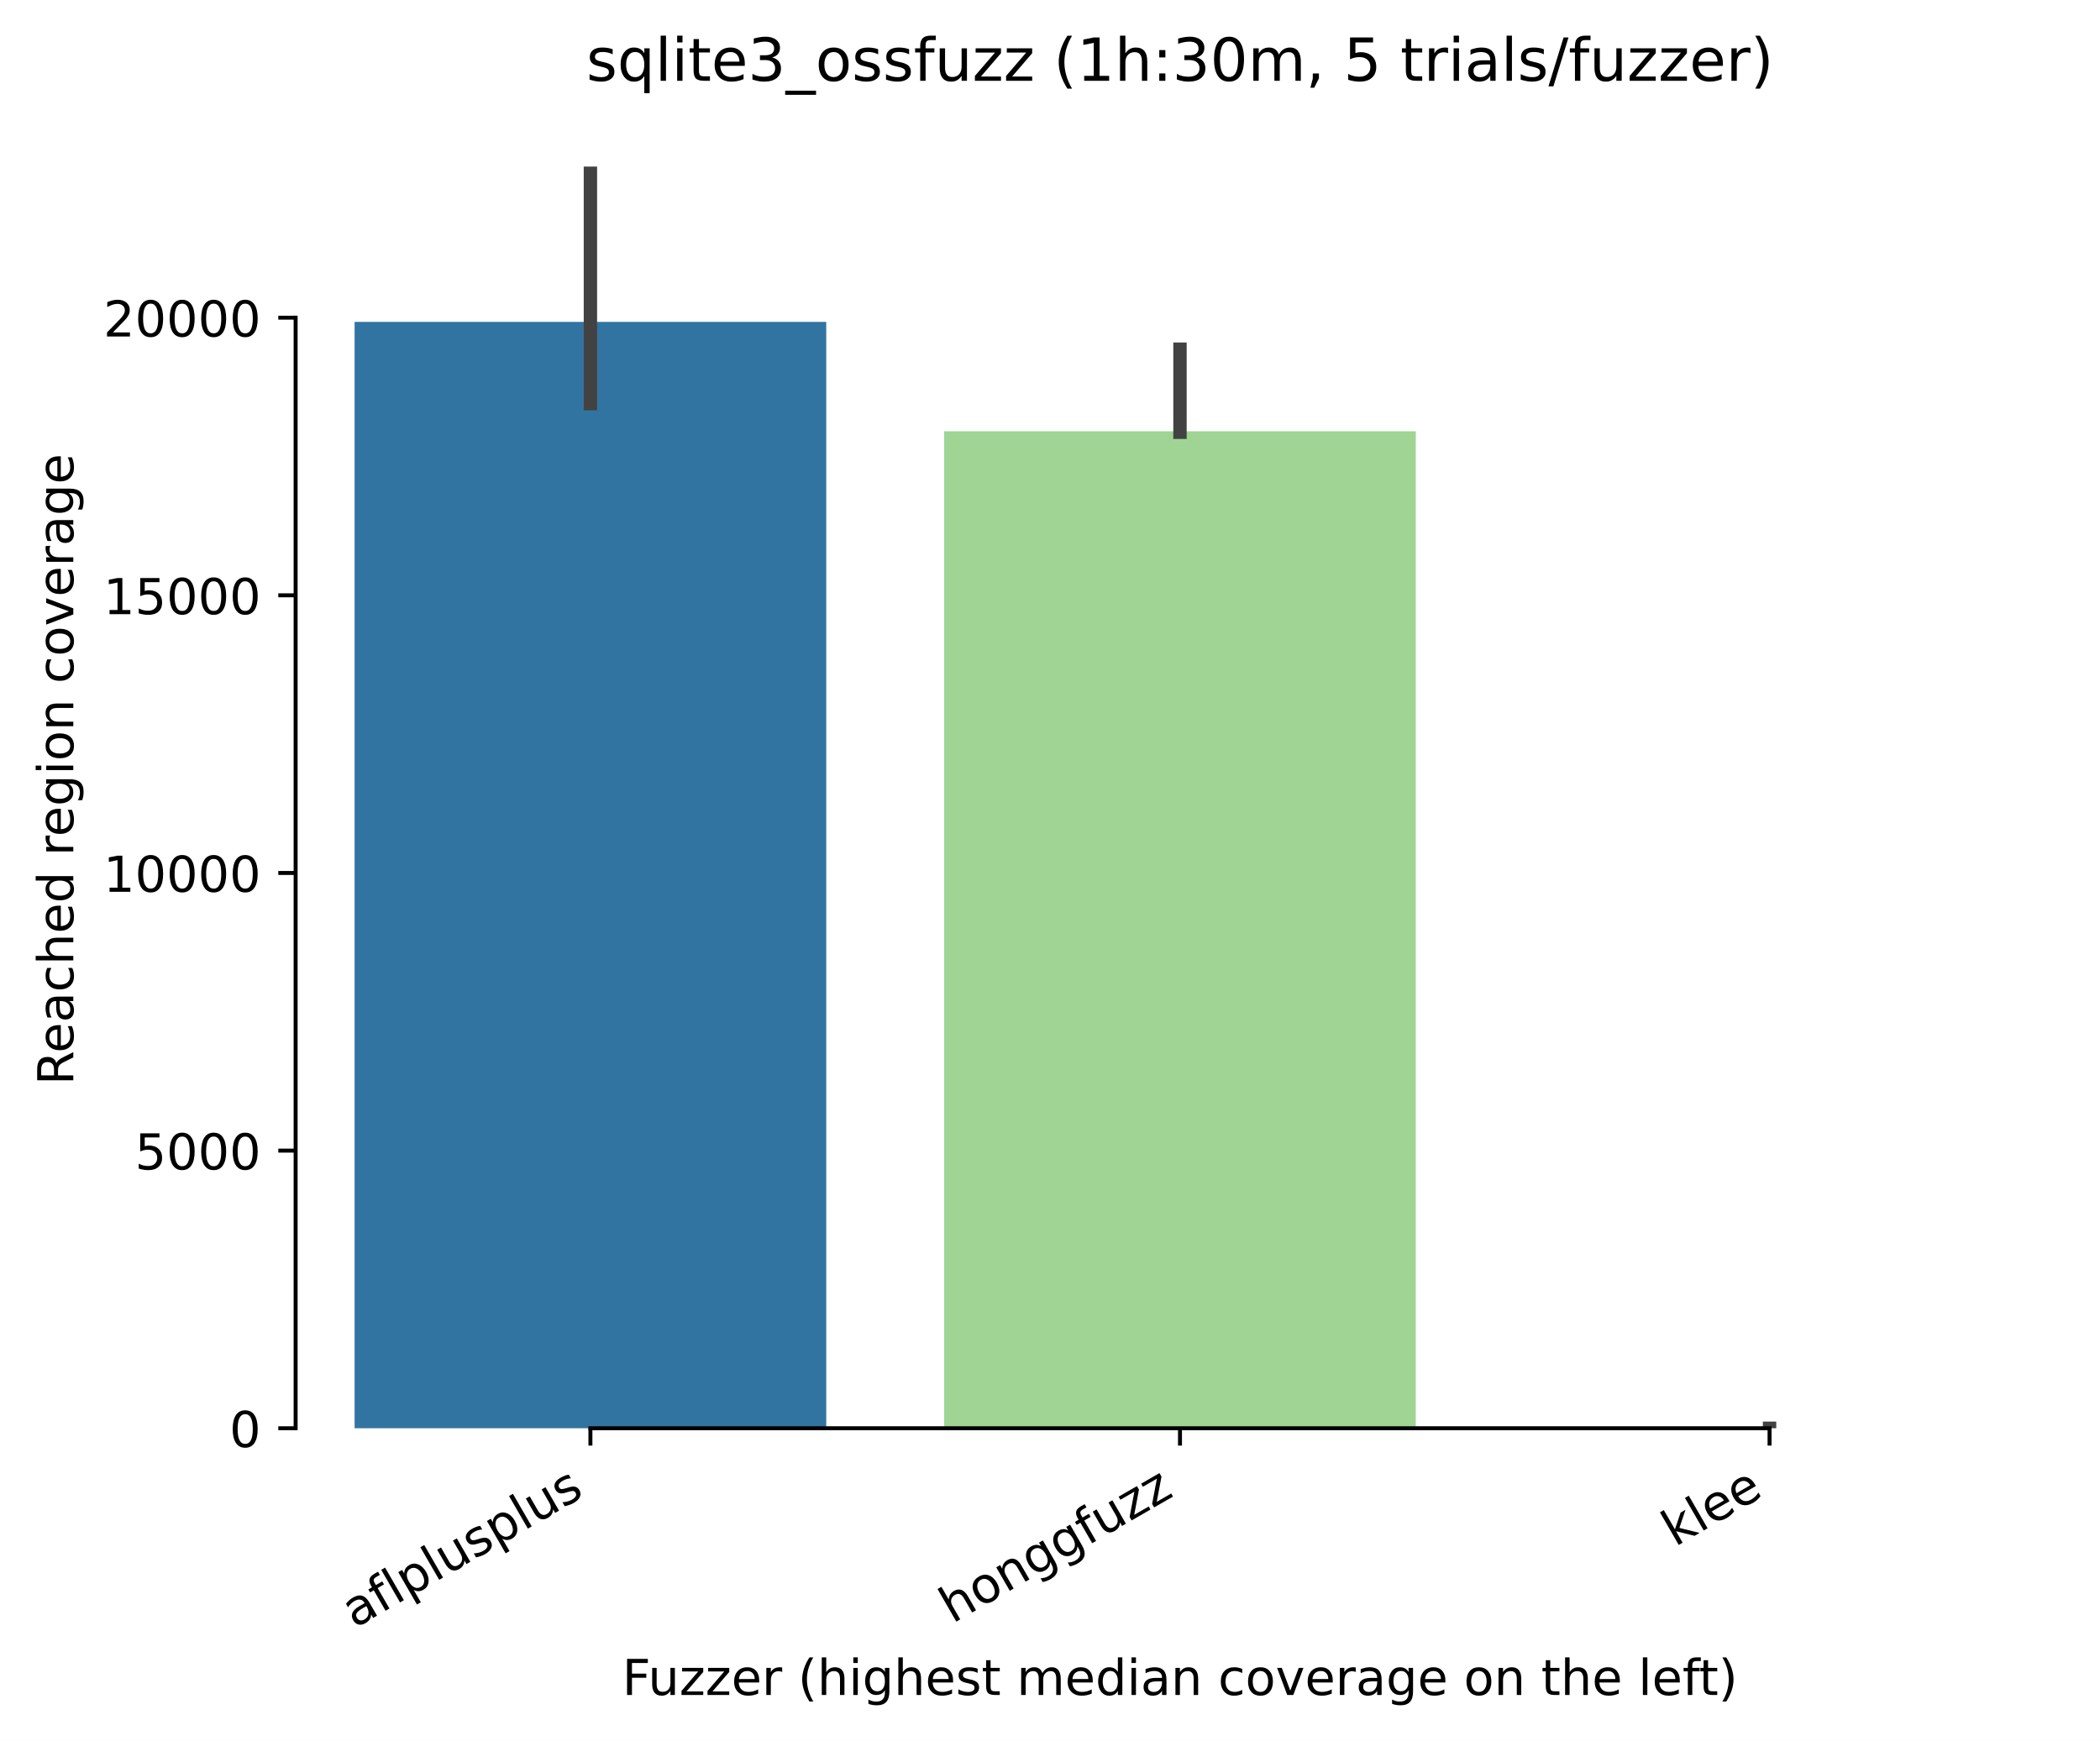
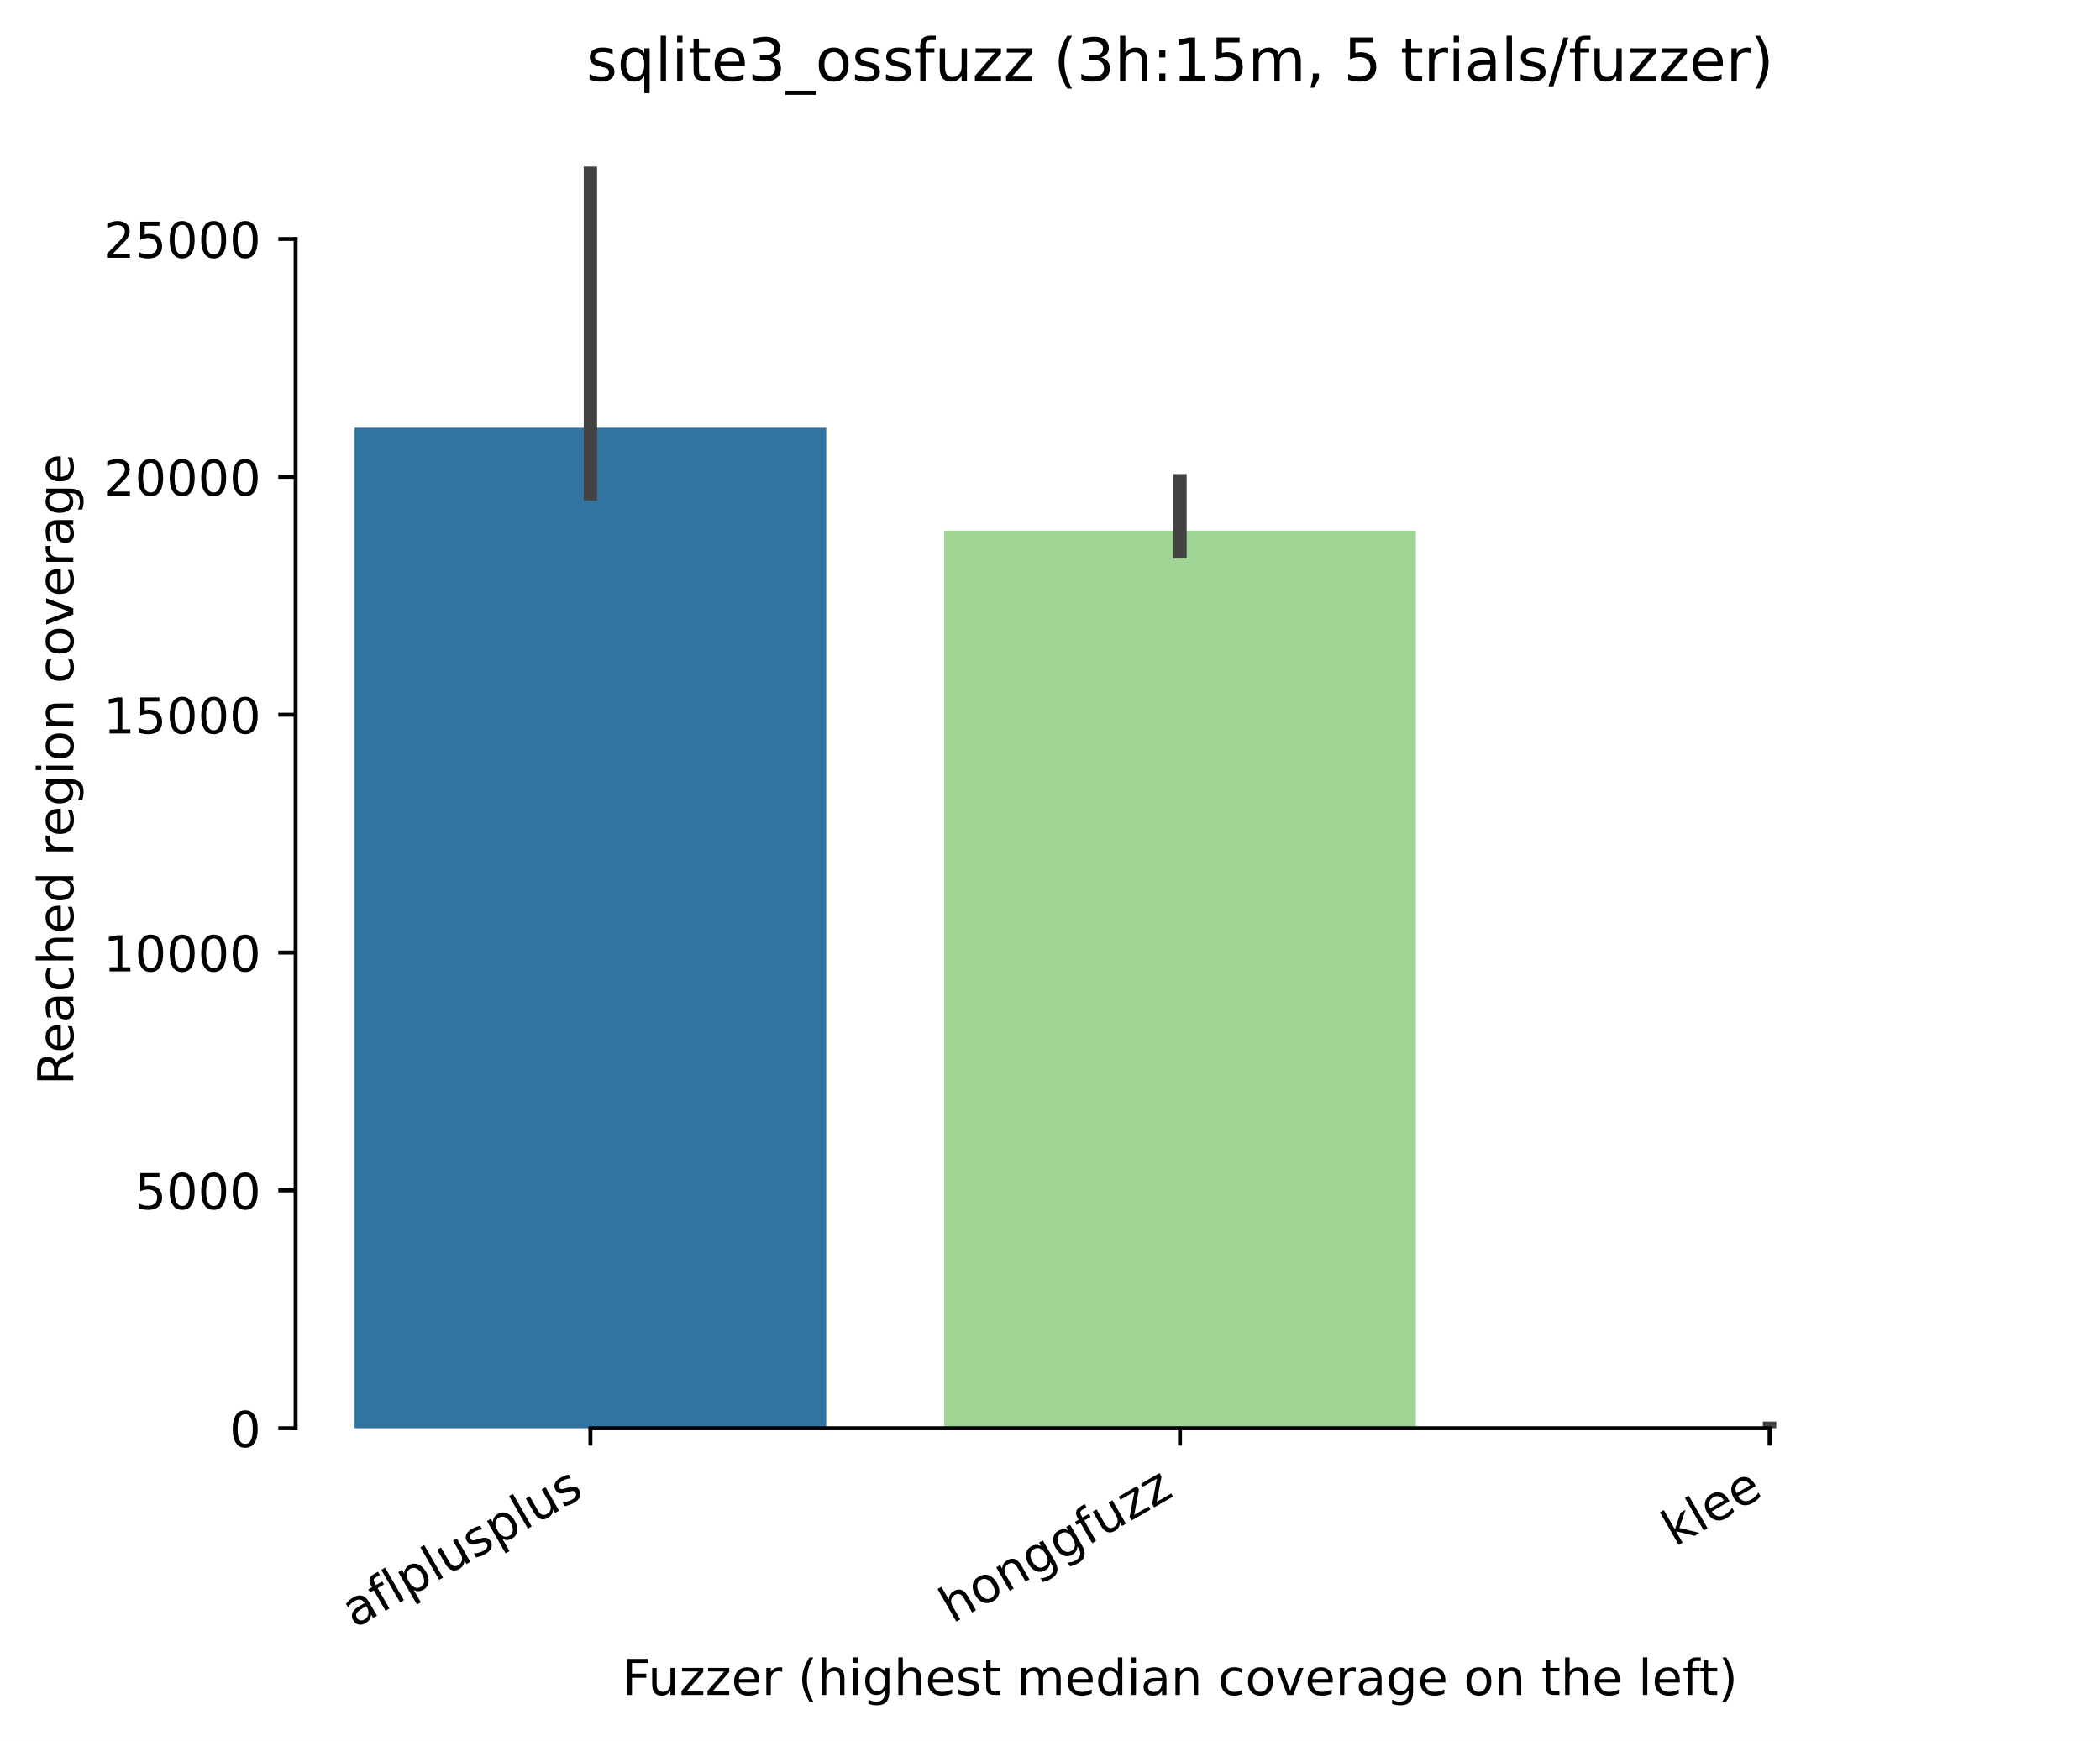
<svg xmlns="http://www.w3.org/2000/svg" xmlns:xlink="http://www.w3.org/1999/xlink" height="351.576pt" version="1.1" viewBox="0 0 424.011 351.576" width="424.011pt">
  <defs>
    <style type="text/css">*{stroke-linecap:butt;stroke-linejoin:round;}</style>
  </defs>
  <g id="figure_1">
    <g id="patch_1">
      <path d="M 0 351.576  L 424.011 351.576  L 424.011 0  L 0 0  z " style="fill:#ffffff;" />
    </g>
    <g id="axes_1">
      <g id="patch_2">
        <path d="M 59.691 288.43  L 416.811 288.43  L 416.811 22.318  L 59.691 22.318  z " style="fill:#ffffff;" />
      </g>
      <g id="patch_3">
-         <path clip-path="url(#p16a1251618)" d="M 71.595 288.43  L 166.827 288.43  L 166.827 64.998  L 71.595 64.998  z " style="fill:#3274a1;" />
+         <path clip-path="url(#p2f5302cf7b)" d="M 71.595 288.43  L 166.827 288.43  L 166.827 86.387  L 71.595 86.387  z " style="fill:#3274a1;" />
      </g>
      <g id="patch_4">
-         <path clip-path="url(#p16a1251618)" d="M 190.635 288.43  L 285.867 288.43  L 285.867 87.1  L 190.635 87.1  z " style="fill:#9fd495;" />
+         <path clip-path="url(#p2f5302cf7b)" d="M 190.635 288.43  L 285.867 288.43  L 285.867 107.167  L 190.635 107.167  z " style="fill:#9fd495;" />
      </g>
      <g id="patch_5">
-         <path clip-path="url(#p16a1251618)" d="M 309.675 288.43  L 404.907 288.43  L 404.907 288.43  L 309.675 288.43  z " style="fill:#c03d3e;" />
+         <path clip-path="url(#p2f5302cf7b)" d="M 309.675 288.43  L 404.907 288.43  L 404.907 288.43  L 309.675 288.43  z " style="fill:#c03d3e;" />
      </g>
      <g id="matplotlib.axis_1">
        <g id="xtick_1">
          <g id="line2d_1">
            <defs>
-               <path d="M 0 0  L 0 3.5  " id="m97778989a1" style="stroke:#000000;stroke-width:0.8;" />
+               <path d="M 0 0  L 0 3.5  " id="mcbab61a41b" style="stroke:#000000;stroke-width:0.8;" />
            </defs>
            <g>
-               <use style="stroke:#000000;stroke-width:0.8;" x="119.211" xlink:href="#m97778989a1" y="288.43" />
+               <use style="stroke:#000000;stroke-width:0.8;" x="119.211" xlink:href="#mcbab61a41b" y="288.43" />
            </g>
          </g>
          <g id="text_1">
            <g transform="translate(71.60162 328.8973)rotate(-30)scale(0.1 -0.1)">
              <defs>
                <path d="M 34.281 27.484  Q 23.391 27.484 19.188 25  Q 14.984 22.516 14.984 16.5  Q 14.984 11.719 18.141 8.906  Q 21.297 6.109 26.703 6.109  Q 34.188 6.109 38.703 11.406  Q 43.219 16.703 43.219 25.484  L 43.219 27.484  z M 52.203 31.203  L 52.203 0  L 43.219 0  L 43.219 8.297  Q 40.141 3.328 35.547 0.953  Q 30.953 -1.422 24.312 -1.422  Q 15.922 -1.422 10.953 3.297  Q 6 8.016 6 15.922  Q 6 25.141 12.172 29.828  Q 18.359 34.516 30.609 34.516  L 43.219 34.516  L 43.219 35.406  Q 43.219 41.609 39.141 45  Q 35.062 48.391 27.688 48.391  Q 23 48.391 18.547 47.266  Q 14.109 46.141 10.016 43.891  L 10.016 52.203  Q 14.938 54.109 19.578 55.047  Q 24.219 56 28.609 56  Q 40.484 56 46.344 49.844  Q 52.203 43.703 52.203 31.203  z " id="DejaVuSans-97" />
                <path d="M 37.109 75.984  L 37.109 68.5  L 28.516 68.5  Q 23.688 68.5 21.797 66.547  Q 19.922 64.594 19.922 59.516  L 19.922 54.688  L 34.719 54.688  L 34.719 47.703  L 19.922 47.703  L 19.922 0  L 10.891 0  L 10.891 47.703  L 2.297 47.703  L 2.297 54.688  L 10.891 54.688  L 10.891 58.5  Q 10.891 67.625 15.141 71.797  Q 19.391 75.984 28.609 75.984  z " id="DejaVuSans-102" />
                <path d="M 9.422 75.984  L 18.406 75.984  L 18.406 0  L 9.422 0  z " id="DejaVuSans-108" />
                <path d="M 18.109 8.203  L 18.109 -20.797  L 9.078 -20.797  L 9.078 54.688  L 18.109 54.688  L 18.109 46.391  Q 20.953 51.266 25.266 53.625  Q 29.594 56 35.594 56  Q 45.562 56 51.781 48.094  Q 58.016 40.188 58.016 27.297  Q 58.016 14.406 51.781 6.484  Q 45.562 -1.422 35.594 -1.422  Q 29.594 -1.422 25.266 0.953  Q 20.953 3.328 18.109 8.203  z M 48.688 27.297  Q 48.688 37.203 44.609 42.844  Q 40.531 48.484 33.406 48.484  Q 26.266 48.484 22.188 42.844  Q 18.109 37.203 18.109 27.297  Q 18.109 17.391 22.188 11.75  Q 26.266 6.109 33.406 6.109  Q 40.531 6.109 44.609 11.75  Q 48.688 17.391 48.688 27.297  z " id="DejaVuSans-112" />
                <path d="M 8.5 21.578  L 8.5 54.688  L 17.484 54.688  L 17.484 21.922  Q 17.484 14.156 20.5 10.266  Q 23.531 6.391 29.594 6.391  Q 36.859 6.391 41.078 11.031  Q 45.312 15.672 45.312 23.688  L 45.312 54.688  L 54.297 54.688  L 54.297 0  L 45.312 0  L 45.312 8.406  Q 42.047 3.422 37.719 1  Q 33.406 -1.422 27.688 -1.422  Q 18.266 -1.422 13.375 4.438  Q 8.5 10.297 8.5 21.578  z M 31.109 56  z " id="DejaVuSans-117" />
                <path d="M 44.281 53.078  L 44.281 44.578  Q 40.484 46.531 36.375 47.5  Q 32.281 48.484 27.875 48.484  Q 21.188 48.484 17.844 46.438  Q 14.5 44.391 14.5 40.281  Q 14.5 37.156 16.891 35.375  Q 19.281 33.594 26.516 31.984  L 29.594 31.297  Q 39.156 29.25 43.188 25.516  Q 47.219 21.781 47.219 15.094  Q 47.219 7.469 41.188 3.016  Q 35.156 -1.422 24.609 -1.422  Q 20.219 -1.422 15.453 -0.562  Q 10.688 0.297 5.422 2  L 5.422 11.281  Q 10.406 8.688 15.234 7.391  Q 20.062 6.109 24.812 6.109  Q 31.156 6.109 34.562 8.281  Q 37.984 10.453 37.984 14.406  Q 37.984 18.062 35.516 20.016  Q 33.062 21.969 24.703 23.781  L 21.578 24.516  Q 13.234 26.266 9.516 29.906  Q 5.812 33.547 5.812 39.891  Q 5.812 47.609 11.281 51.797  Q 16.75 56 26.812 56  Q 31.781 56 36.172 55.266  Q 40.578 54.547 44.281 53.078  z " id="DejaVuSans-115" />
              </defs>
              <use xlink:href="#DejaVuSans-97" />
              <use x="61.279" xlink:href="#DejaVuSans-102" />
              <use x="96.484" xlink:href="#DejaVuSans-108" />
              <use x="124.268" xlink:href="#DejaVuSans-112" />
              <use x="187.744" xlink:href="#DejaVuSans-108" />
              <use x="215.527" xlink:href="#DejaVuSans-117" />
              <use x="278.906" xlink:href="#DejaVuSans-115" />
              <use x="331.006" xlink:href="#DejaVuSans-112" />
              <use x="394.482" xlink:href="#DejaVuSans-108" />
              <use x="422.266" xlink:href="#DejaVuSans-117" />
              <use x="485.645" xlink:href="#DejaVuSans-115" />
            </g>
          </g>
        </g>
        <g id="xtick_2">
          <g id="line2d_2">
            <g>
-               <use style="stroke:#000000;stroke-width:0.8;" x="238.251" xlink:href="#m97778989a1" y="288.43" />
+               <use style="stroke:#000000;stroke-width:0.8;" x="238.251" xlink:href="#mcbab61a41b" y="288.43" />
            </g>
          </g>
          <g id="text_2">
            <g transform="translate(192.3114 327.9332)rotate(-30)scale(0.1 -0.1)">
              <defs>
                <path d="M 54.891 33.016  L 54.891 0  L 45.906 0  L 45.906 32.719  Q 45.906 40.484 42.875 44.328  Q 39.844 48.188 33.797 48.188  Q 26.516 48.188 22.312 43.547  Q 18.109 38.922 18.109 30.906  L 18.109 0  L 9.078 0  L 9.078 75.984  L 18.109 75.984  L 18.109 46.188  Q 21.344 51.125 25.703 53.562  Q 30.078 56 35.797 56  Q 45.219 56 50.047 50.172  Q 54.891 44.344 54.891 33.016  z " id="DejaVuSans-104" />
                <path d="M 30.609 48.391  Q 23.391 48.391 19.188 42.75  Q 14.984 37.109 14.984 27.297  Q 14.984 17.484 19.156 11.844  Q 23.344 6.203 30.609 6.203  Q 37.797 6.203 41.984 11.859  Q 46.188 17.531 46.188 27.297  Q 46.188 37.016 41.984 42.703  Q 37.797 48.391 30.609 48.391  z M 30.609 56  Q 42.328 56 49.016 48.375  Q 55.719 40.766 55.719 27.297  Q 55.719 13.875 49.016 6.219  Q 42.328 -1.422 30.609 -1.422  Q 18.844 -1.422 12.172 6.219  Q 5.516 13.875 5.516 27.297  Q 5.516 40.766 12.172 48.375  Q 18.844 56 30.609 56  z " id="DejaVuSans-111" />
                <path d="M 54.891 33.016  L 54.891 0  L 45.906 0  L 45.906 32.719  Q 45.906 40.484 42.875 44.328  Q 39.844 48.188 33.797 48.188  Q 26.516 48.188 22.312 43.547  Q 18.109 38.922 18.109 30.906  L 18.109 0  L 9.078 0  L 9.078 54.688  L 18.109 54.688  L 18.109 46.188  Q 21.344 51.125 25.703 53.562  Q 30.078 56 35.797 56  Q 45.219 56 50.047 50.172  Q 54.891 44.344 54.891 33.016  z " id="DejaVuSans-110" />
                <path d="M 45.406 27.984  Q 45.406 37.75 41.375 43.109  Q 37.359 48.484 30.078 48.484  Q 22.859 48.484 18.828 43.109  Q 14.797 37.75 14.797 27.984  Q 14.797 18.266 18.828 12.891  Q 22.859 7.516 30.078 7.516  Q 37.359 7.516 41.375 12.891  Q 45.406 18.266 45.406 27.984  z M 54.391 6.781  Q 54.391 -7.172 48.188 -13.984  Q 42 -20.797 29.203 -20.797  Q 24.469 -20.797 20.266 -20.094  Q 16.062 -19.391 12.109 -17.922  L 12.109 -9.188  Q 16.062 -11.328 19.922 -12.344  Q 23.781 -13.375 27.781 -13.375  Q 36.625 -13.375 41.016 -8.766  Q 45.406 -4.156 45.406 5.172  L 45.406 9.625  Q 42.625 4.781 38.281 2.391  Q 33.938 0 27.875 0  Q 17.828 0 11.672 7.656  Q 5.516 15.328 5.516 27.984  Q 5.516 40.672 11.672 48.328  Q 17.828 56 27.875 56  Q 33.938 56 38.281 53.609  Q 42.625 51.219 45.406 46.391  L 45.406 54.688  L 54.391 54.688  z " id="DejaVuSans-103" />
                <path d="M 5.516 54.688  L 48.188 54.688  L 48.188 46.484  L 14.406 7.172  L 48.188 7.172  L 48.188 0  L 4.297 0  L 4.297 8.203  L 38.094 47.516  L 5.516 47.516  z " id="DejaVuSans-122" />
              </defs>
              <use xlink:href="#DejaVuSans-104" />
              <use x="63.379" xlink:href="#DejaVuSans-111" />
              <use x="124.561" xlink:href="#DejaVuSans-110" />
              <use x="187.939" xlink:href="#DejaVuSans-103" />
              <use x="251.416" xlink:href="#DejaVuSans-103" />
              <use x="314.893" xlink:href="#DejaVuSans-102" />
              <use x="350.098" xlink:href="#DejaVuSans-117" />
              <use x="413.477" xlink:href="#DejaVuSans-122" />
              <use x="465.967" xlink:href="#DejaVuSans-122" />
            </g>
          </g>
        </g>
        <g id="xtick_3">
          <g id="line2d_3">
            <g>
-               <use style="stroke:#000000;stroke-width:0.8;" x="357.291" xlink:href="#m97778989a1" y="288.43" />
+               <use style="stroke:#000000;stroke-width:0.8;" x="357.291" xlink:href="#mcbab61a41b" y="288.43" />
            </g>
          </g>
          <g id="text_3">
            <g transform="translate(338.1725 312.4481)rotate(-30)scale(0.1 -0.1)">
              <defs>
                <path d="M 9.078 75.984  L 18.109 75.984  L 18.109 31.109  L 44.922 54.688  L 56.391 54.688  L 27.391 29.109  L 57.625 0  L 45.906 0  L 18.109 26.703  L 18.109 0  L 9.078 0  z " id="DejaVuSans-107" />
                <path d="M 56.203 29.594  L 56.203 25.203  L 14.891 25.203  Q 15.484 15.922 20.484 11.062  Q 25.484 6.203 34.422 6.203  Q 39.594 6.203 44.453 7.469  Q 49.312 8.734 54.109 11.281  L 54.109 2.781  Q 49.266 0.734 44.188 -0.344  Q 39.109 -1.422 33.891 -1.422  Q 20.797 -1.422 13.156 6.188  Q 5.516 13.812 5.516 26.812  Q 5.516 40.234 12.766 48.109  Q 20.016 56 32.328 56  Q 43.359 56 49.781 48.891  Q 56.203 41.797 56.203 29.594  z M 47.219 32.234  Q 47.125 39.594 43.094 43.984  Q 39.062 48.391 32.422 48.391  Q 24.906 48.391 20.391 44.141  Q 15.875 39.891 15.188 32.172  z " id="DejaVuSans-101" />
              </defs>
              <use xlink:href="#DejaVuSans-107" />
              <use x="57.91" xlink:href="#DejaVuSans-108" />
              <use x="85.693" xlink:href="#DejaVuSans-101" />
              <use x="147.217" xlink:href="#DejaVuSans-101" />
            </g>
          </g>
        </g>
        <g id="text_4">
          <g transform="translate(125.6327 342.2968)scale(0.1 -0.1)">
            <defs>
              <path d="M 9.812 72.906  L 51.703 72.906  L 51.703 64.594  L 19.672 64.594  L 19.672 43.109  L 48.578 43.109  L 48.578 34.812  L 19.672 34.812  L 19.672 0  L 9.812 0  z " id="DejaVuSans-70" />
              <path d="M 41.109 46.297  Q 39.594 47.172 37.812 47.578  Q 36.031 48 33.891 48  Q 26.266 48 22.188 43.047  Q 18.109 38.094 18.109 28.812  L 18.109 0  L 9.078 0  L 9.078 54.688  L 18.109 54.688  L 18.109 46.188  Q 20.953 51.172 25.484 53.578  Q 30.031 56 36.531 56  Q 37.453 56 38.578 55.875  Q 39.703 55.766 41.062 55.516  z " id="DejaVuSans-114" />
              <path id="DejaVuSans-32" />
              <path d="M 31 75.875  Q 24.469 64.656 21.281 53.656  Q 18.109 42.672 18.109 31.391  Q 18.109 20.125 21.312 9.062  Q 24.516 -2 31 -13.188  L 23.188 -13.188  Q 15.875 -1.703 12.234 9.375  Q 8.594 20.453 8.594 31.391  Q 8.594 42.281 12.203 53.312  Q 15.828 64.359 23.188 75.875  z " id="DejaVuSans-40" />
              <path d="M 9.422 54.688  L 18.406 54.688  L 18.406 0  L 9.422 0  z M 9.422 75.984  L 18.406 75.984  L 18.406 64.594  L 9.422 64.594  z " id="DejaVuSans-105" />
              <path d="M 18.312 70.219  L 18.312 54.688  L 36.812 54.688  L 36.812 47.703  L 18.312 47.703  L 18.312 18.016  Q 18.312 11.328 20.141 9.422  Q 21.969 7.516 27.594 7.516  L 36.812 7.516  L 36.812 0  L 27.594 0  Q 17.188 0 13.234 3.875  Q 9.281 7.766 9.281 18.016  L 9.281 47.703  L 2.688 47.703  L 2.688 54.688  L 9.281 54.688  L 9.281 70.219  z " id="DejaVuSans-116" />
              <path d="M 52 44.188  Q 55.375 50.25 60.062 53.125  Q 64.75 56 71.094 56  Q 79.641 56 84.281 50.016  Q 88.922 44.047 88.922 33.016  L 88.922 0  L 79.891 0  L 79.891 32.719  Q 79.891 40.578 77.094 44.375  Q 74.312 48.188 68.609 48.188  Q 61.625 48.188 57.562 43.547  Q 53.516 38.922 53.516 30.906  L 53.516 0  L 44.484 0  L 44.484 32.719  Q 44.484 40.625 41.703 44.406  Q 38.922 48.188 33.109 48.188  Q 26.219 48.188 22.156 43.531  Q 18.109 38.875 18.109 30.906  L 18.109 0  L 9.078 0  L 9.078 54.688  L 18.109 54.688  L 18.109 46.188  Q 21.188 51.219 25.484 53.609  Q 29.781 56 35.688 56  Q 41.656 56 45.828 52.969  Q 50 49.953 52 44.188  z " id="DejaVuSans-109" />
              <path d="M 45.406 46.391  L 45.406 75.984  L 54.391 75.984  L 54.391 0  L 45.406 0  L 45.406 8.203  Q 42.578 3.328 38.25 0.953  Q 33.938 -1.422 27.875 -1.422  Q 17.969 -1.422 11.734 6.484  Q 5.516 14.406 5.516 27.297  Q 5.516 40.188 11.734 48.094  Q 17.969 56 27.875 56  Q 33.938 56 38.25 53.625  Q 42.578 51.266 45.406 46.391  z M 14.797 27.297  Q 14.797 17.391 18.875 11.75  Q 22.953 6.109 30.078 6.109  Q 37.203 6.109 41.297 11.75  Q 45.406 17.391 45.406 27.297  Q 45.406 37.203 41.297 42.844  Q 37.203 48.484 30.078 48.484  Q 22.953 48.484 18.875 42.844  Q 14.797 37.203 14.797 27.297  z " id="DejaVuSans-100" />
              <path d="M 48.781 52.594  L 48.781 44.188  Q 44.969 46.297 41.141 47.344  Q 37.312 48.391 33.406 48.391  Q 24.656 48.391 19.812 42.844  Q 14.984 37.312 14.984 27.297  Q 14.984 17.281 19.812 11.734  Q 24.656 6.203 33.406 6.203  Q 37.312 6.203 41.141 7.25  Q 44.969 8.297 48.781 10.406  L 48.781 2.094  Q 45.016 0.344 40.984 -0.531  Q 36.969 -1.422 32.422 -1.422  Q 20.062 -1.422 12.781 6.344  Q 5.516 14.109 5.516 27.297  Q 5.516 40.672 12.859 48.328  Q 20.219 56 33.016 56  Q 37.156 56 41.109 55.141  Q 45.062 54.297 48.781 52.594  z " id="DejaVuSans-99" />
              <path d="M 2.984 54.688  L 12.5 54.688  L 29.594 8.797  L 46.688 54.688  L 56.203 54.688  L 35.688 0  L 23.484 0  z " id="DejaVuSans-118" />
              <path d="M 8.016 75.875  L 15.828 75.875  Q 23.141 64.359 26.781 53.312  Q 30.422 42.281 30.422 31.391  Q 30.422 20.453 26.781 9.375  Q 23.141 -1.703 15.828 -13.188  L 8.016 -13.188  Q 14.5 -2 17.703 9.062  Q 20.906 20.125 20.906 31.391  Q 20.906 42.672 17.703 53.656  Q 14.5 64.656 8.016 75.875  z " id="DejaVuSans-41" />
            </defs>
            <use xlink:href="#DejaVuSans-70" />
            <use x="52.02" xlink:href="#DejaVuSans-117" />
            <use x="115.398" xlink:href="#DejaVuSans-122" />
            <use x="167.889" xlink:href="#DejaVuSans-122" />
            <use x="220.379" xlink:href="#DejaVuSans-101" />
            <use x="281.902" xlink:href="#DejaVuSans-114" />
            <use x="323.016" xlink:href="#DejaVuSans-32" />
            <use x="354.803" xlink:href="#DejaVuSans-40" />
            <use x="393.816" xlink:href="#DejaVuSans-104" />
            <use x="457.195" xlink:href="#DejaVuSans-105" />
            <use x="484.979" xlink:href="#DejaVuSans-103" />
            <use x="548.455" xlink:href="#DejaVuSans-104" />
            <use x="611.834" xlink:href="#DejaVuSans-101" />
            <use x="673.357" xlink:href="#DejaVuSans-115" />
            <use x="725.457" xlink:href="#DejaVuSans-116" />
            <use x="764.666" xlink:href="#DejaVuSans-32" />
            <use x="796.453" xlink:href="#DejaVuSans-109" />
            <use x="893.865" xlink:href="#DejaVuSans-101" />
            <use x="955.389" xlink:href="#DejaVuSans-100" />
            <use x="1018.865" xlink:href="#DejaVuSans-105" />
            <use x="1046.648" xlink:href="#DejaVuSans-97" />
            <use x="1107.928" xlink:href="#DejaVuSans-110" />
            <use x="1171.307" xlink:href="#DejaVuSans-32" />
            <use x="1203.094" xlink:href="#DejaVuSans-99" />
            <use x="1258.074" xlink:href="#DejaVuSans-111" />
            <use x="1319.256" xlink:href="#DejaVuSans-118" />
            <use x="1378.436" xlink:href="#DejaVuSans-101" />
            <use x="1439.959" xlink:href="#DejaVuSans-114" />
            <use x="1481.072" xlink:href="#DejaVuSans-97" />
            <use x="1542.352" xlink:href="#DejaVuSans-103" />
            <use x="1605.828" xlink:href="#DejaVuSans-101" />
            <use x="1667.352" xlink:href="#DejaVuSans-32" />
            <use x="1699.139" xlink:href="#DejaVuSans-111" />
            <use x="1760.32" xlink:href="#DejaVuSans-110" />
            <use x="1823.699" xlink:href="#DejaVuSans-32" />
            <use x="1855.486" xlink:href="#DejaVuSans-116" />
            <use x="1894.695" xlink:href="#DejaVuSans-104" />
            <use x="1958.074" xlink:href="#DejaVuSans-101" />
            <use x="2019.598" xlink:href="#DejaVuSans-32" />
            <use x="2051.385" xlink:href="#DejaVuSans-108" />
            <use x="2079.168" xlink:href="#DejaVuSans-101" />
            <use x="2140.691" xlink:href="#DejaVuSans-102" />
            <use x="2174.146" xlink:href="#DejaVuSans-116" />
            <use x="2213.355" xlink:href="#DejaVuSans-41" />
          </g>
        </g>
      </g>
      <g id="matplotlib.axis_2">
        <g id="ytick_1">
          <g id="line2d_4">
            <defs>
-               <path d="M 0 0  L -3.5 0  " id="mbbd874caf4" style="stroke:#000000;stroke-width:0.8;" />
+               <path d="M 0 0  L -3.5 0  " id="m7eb3663d2b" style="stroke:#000000;stroke-width:0.8;" />
            </defs>
            <g>
-               <use style="stroke:#000000;stroke-width:0.8;" x="59.691" xlink:href="#mbbd874caf4" y="288.43" />
+               <use style="stroke:#000000;stroke-width:0.8;" x="59.691" xlink:href="#m7eb3663d2b" y="288.43" />
            </g>
          </g>
          <g id="text_5">
            <g transform="translate(46.32812 292.2293)scale(0.1 -0.1)">
              <defs>
                <path d="M 31.781 66.406  Q 24.172 66.406 20.328 58.906  Q 16.5 51.422 16.5 36.375  Q 16.5 21.391 20.328 13.891  Q 24.172 6.391 31.781 6.391  Q 39.453 6.391 43.281 13.891  Q 47.125 21.391 47.125 36.375  Q 47.125 51.422 43.281 58.906  Q 39.453 66.406 31.781 66.406  z M 31.781 74.219  Q 44.047 74.219 50.516 64.516  Q 56.984 54.828 56.984 36.375  Q 56.984 17.969 50.516 8.266  Q 44.047 -1.422 31.781 -1.422  Q 19.531 -1.422 13.062 8.266  Q 6.594 17.969 6.594 36.375  Q 6.594 54.828 13.062 64.516  Q 19.531 74.219 31.781 74.219  z " id="DejaVuSans-48" />
              </defs>
              <use xlink:href="#DejaVuSans-48" />
            </g>
          </g>
        </g>
        <g id="ytick_2">
          <g id="line2d_5">
            <g>
-               <use style="stroke:#000000;stroke-width:0.8;" x="59.691" xlink:href="#mbbd874caf4" y="232.362" />
+               <use style="stroke:#000000;stroke-width:0.8;" x="59.691" xlink:href="#m7eb3663d2b" y="240.396" />
            </g>
          </g>
          <g id="text_6">
-             <g transform="translate(27.24063 236.161)scale(0.1 -0.1)">
+             <g transform="translate(27.24063 244.1948)scale(0.1 -0.1)">
              <defs>
                <path d="M 10.797 72.906  L 49.516 72.906  L 49.516 64.594  L 19.828 64.594  L 19.828 46.734  Q 21.969 47.469 24.109 47.828  Q 26.266 48.188 28.422 48.188  Q 40.625 48.188 47.75 41.5  Q 54.891 34.812 54.891 23.391  Q 54.891 11.625 47.562 5.094  Q 40.234 -1.422 26.906 -1.422  Q 22.312 -1.422 17.547 -0.641  Q 12.797 0.141 7.719 1.703  L 7.719 11.625  Q 12.109 9.234 16.797 8.062  Q 21.484 6.891 26.703 6.891  Q 35.156 6.891 40.078 11.328  Q 45.016 15.766 45.016 23.391  Q 45.016 31 40.078 35.438  Q 35.156 39.891 26.703 39.891  Q 22.75 39.891 18.812 39.016  Q 14.891 38.141 10.797 36.281  z " id="DejaVuSans-53" />
              </defs>
              <use xlink:href="#DejaVuSans-53" />
              <use x="63.623" xlink:href="#DejaVuSans-48" />
              <use x="127.246" xlink:href="#DejaVuSans-48" />
              <use x="190.869" xlink:href="#DejaVuSans-48" />
            </g>
          </g>
        </g>
        <g id="ytick_3">
          <g id="line2d_6">
            <g>
-               <use style="stroke:#000000;stroke-width:0.8;" x="59.691" xlink:href="#mbbd874caf4" y="176.293" />
+               <use style="stroke:#000000;stroke-width:0.8;" x="59.691" xlink:href="#m7eb3663d2b" y="192.361" />
            </g>
          </g>
          <g id="text_7">
-             <g transform="translate(20.87813 180.0927)scale(0.1 -0.1)">
+             <g transform="translate(20.87813 196.1602)scale(0.1 -0.1)">
              <defs>
                <path d="M 12.406 8.297  L 28.516 8.297  L 28.516 63.922  L 10.984 60.406  L 10.984 69.391  L 28.422 72.906  L 38.281 72.906  L 38.281 8.297  L 54.391 8.297  L 54.391 0  L 12.406 0  z " id="DejaVuSans-49" />
              </defs>
              <use xlink:href="#DejaVuSans-49" />
              <use x="63.623" xlink:href="#DejaVuSans-48" />
              <use x="127.246" xlink:href="#DejaVuSans-48" />
              <use x="190.869" xlink:href="#DejaVuSans-48" />
              <use x="254.492" xlink:href="#DejaVuSans-48" />
            </g>
          </g>
        </g>
        <g id="ytick_4">
          <g id="line2d_7">
            <g>
-               <use style="stroke:#000000;stroke-width:0.8;" x="59.691" xlink:href="#mbbd874caf4" y="120.225" />
+               <use style="stroke:#000000;stroke-width:0.8;" x="59.691" xlink:href="#m7eb3663d2b" y="144.326" />
            </g>
          </g>
          <g id="text_8">
-             <g transform="translate(20.87813 124.0244)scale(0.1 -0.1)">
+             <g transform="translate(20.87813 148.1256)scale(0.1 -0.1)">
              <use xlink:href="#DejaVuSans-49" />
              <use x="63.623" xlink:href="#DejaVuSans-53" />
              <use x="127.246" xlink:href="#DejaVuSans-48" />
              <use x="190.869" xlink:href="#DejaVuSans-48" />
              <use x="254.492" xlink:href="#DejaVuSans-48" />
            </g>
          </g>
        </g>
        <g id="ytick_5">
          <g id="line2d_8">
            <g>
-               <use style="stroke:#000000;stroke-width:0.8;" x="59.691" xlink:href="#mbbd874caf4" y="64.157" />
+               <use style="stroke:#000000;stroke-width:0.8;" x="59.691" xlink:href="#m7eb3663d2b" y="96.292" />
            </g>
          </g>
          <g id="text_9">
-             <g transform="translate(20.87813 67.95608)scale(0.1 -0.1)">
+             <g transform="translate(20.87813 100.0911)scale(0.1 -0.1)">
              <defs>
                <path d="M 19.188 8.297  L 53.609 8.297  L 53.609 0  L 7.328 0  L 7.328 8.297  Q 12.938 14.109 22.625 23.891  Q 32.328 33.688 34.812 36.531  Q 39.547 41.844 41.422 45.531  Q 43.312 49.219 43.312 52.781  Q 43.312 58.594 39.234 62.25  Q 35.156 65.922 28.609 65.922  Q 23.969 65.922 18.812 64.312  Q 13.672 62.703 7.812 59.422  L 7.812 69.391  Q 13.766 71.781 18.938 73  Q 24.125 74.219 28.422 74.219  Q 39.75 74.219 46.484 68.547  Q 53.219 62.891 53.219 53.422  Q 53.219 48.922 51.531 44.891  Q 49.859 40.875 45.406 35.406  Q 44.188 33.984 37.641 27.219  Q 31.109 20.453 19.188 8.297  z " id="DejaVuSans-50" />
              </defs>
              <use xlink:href="#DejaVuSans-50" />
              <use x="63.623" xlink:href="#DejaVuSans-48" />
              <use x="127.246" xlink:href="#DejaVuSans-48" />
              <use x="190.869" xlink:href="#DejaVuSans-48" />
              <use x="254.492" xlink:href="#DejaVuSans-48" />
            </g>
          </g>
        </g>
-         <g id="text_10">
+         <g id="ytick_6">
+           <g id="line2d_9">
+             <g>
+               <use style="stroke:#000000;stroke-width:0.8;" x="59.691" xlink:href="#m7eb3663d2b" y="48.257" />
+             </g>
+           </g>
+           <g id="text_10">
+             <g transform="translate(20.87813 52.05649)scale(0.1 -0.1)">
+               <use xlink:href="#DejaVuSans-50" />
+               <use x="63.623" xlink:href="#DejaVuSans-53" />
+               <use x="127.246" xlink:href="#DejaVuSans-48" />
+               <use x="190.869" xlink:href="#DejaVuSans-48" />
+               <use x="254.492" xlink:href="#DejaVuSans-48" />
+             </g>
+           </g>
+         </g>
+         <g id="text_11">
          <g transform="translate(14.79844 219.1366)rotate(-90)scale(0.1 -0.1)">
            <defs>
              <path d="M 44.391 34.188  Q 47.562 33.109 50.562 29.594  Q 53.562 26.078 56.594 19.922  L 66.609 0  L 56 0  L 46.688 18.703  Q 43.062 26.031 39.672 28.422  Q 36.281 30.812 30.422 30.812  L 19.672 30.812  L 19.672 0  L 9.812 0  L 9.812 72.906  L 32.078 72.906  Q 44.578 72.906 50.734 67.672  Q 56.891 62.453 56.891 51.906  Q 56.891 45.016 53.688 40.469  Q 50.484 35.938 44.391 34.188  z M 19.672 64.797  L 19.672 38.922  L 32.078 38.922  Q 39.203 38.922 42.844 42.219  Q 46.484 45.516 46.484 51.906  Q 46.484 58.297 42.844 61.547  Q 39.203 64.797 32.078 64.797  z " id="DejaVuSans-82" />
            </defs>
            <use xlink:href="#DejaVuSans-82" />
            <use x="64.982" xlink:href="#DejaVuSans-101" />
            <use x="126.506" xlink:href="#DejaVuSans-97" />
            <use x="187.785" xlink:href="#DejaVuSans-99" />
            <use x="242.766" xlink:href="#DejaVuSans-104" />
            <use x="306.145" xlink:href="#DejaVuSans-101" />
            <use x="367.668" xlink:href="#DejaVuSans-100" />
            <use x="431.145" xlink:href="#DejaVuSans-32" />
            <use x="462.932" xlink:href="#DejaVuSans-114" />
            <use x="501.795" xlink:href="#DejaVuSans-101" />
            <use x="563.318" xlink:href="#DejaVuSans-103" />
            <use x="626.795" xlink:href="#DejaVuSans-105" />
            <use x="654.578" xlink:href="#DejaVuSans-111" />
            <use x="715.76" xlink:href="#DejaVuSans-110" />
            <use x="779.139" xlink:href="#DejaVuSans-32" />
            <use x="810.926" xlink:href="#DejaVuSans-99" />
            <use x="865.906" xlink:href="#DejaVuSans-111" />
            <use x="927.088" xlink:href="#DejaVuSans-118" />
            <use x="986.268" xlink:href="#DejaVuSans-101" />
            <use x="1047.791" xlink:href="#DejaVuSans-114" />
            <use x="1088.904" xlink:href="#DejaVuSans-97" />
            <use x="1150.184" xlink:href="#DejaVuSans-103" />
            <use x="1213.66" xlink:href="#DejaVuSans-101" />
          </g>
        </g>
      </g>
-       <g id="line2d_9">
-         <path clip-path="url(#p16a1251618)" d="M 119.211 81.504  L 119.211 34.99  " style="fill:none;stroke:#424242;stroke-linecap:square;stroke-width:2.7;" />
-       </g>
      <g id="line2d_10">
-         <path clip-path="url(#p16a1251618)" d="M 238.251 87.291  L 238.251 70.515  " style="fill:none;stroke:#424242;stroke-linecap:square;stroke-width:2.7;" />
+         <path clip-path="url(#p2f5302cf7b)" d="M 119.211 99.702  L 119.211 34.99  " style="fill:none;stroke:#424242;stroke-linecap:square;stroke-width:2.7;" />
      </g>
      <g id="line2d_11">
-         <path clip-path="url(#p16a1251618)" d="M 357.291 288.43  L 357.291 288.43  " style="fill:none;stroke:#424242;stroke-linecap:square;stroke-width:2.7;" />
+         <path clip-path="url(#p2f5302cf7b)" d="M 238.251 111.452  L 238.251 97.089  " style="fill:none;stroke:#424242;stroke-linecap:square;stroke-width:2.7;" />
+       </g>
+       <g id="line2d_12">
+         <path clip-path="url(#p2f5302cf7b)" d="M 357.291 288.43  L 357.291 288.43  " style="fill:none;stroke:#424242;stroke-linecap:square;stroke-width:2.7;" />
      </g>
      <g id="patch_6">
-         <path d="M 59.691 288.43  L 59.691 64.157  " style="fill:none;stroke:#000000;stroke-linecap:square;stroke-linejoin:miter;stroke-width:0.8;" />
+         <path d="M 59.691 288.43  L 59.691 48.257  " style="fill:none;stroke:#000000;stroke-linecap:square;stroke-linejoin:miter;stroke-width:0.8;" />
      </g>
      <g id="patch_7">
        <path d="M 119.211 288.43  L 357.291 288.43  " style="fill:none;stroke:#000000;stroke-linecap:square;stroke-linejoin:miter;stroke-width:0.8;" />
      </g>
-       <g id="text_11">
+       <g id="text_12">
        <g transform="translate(118.3903 16.31812)scale(0.12 -0.12)">
          <defs>
            <path d="M 14.797 27.297  Q 14.797 17.391 18.875 11.75  Q 22.953 6.109 30.078 6.109  Q 37.203 6.109 41.297 11.75  Q 45.406 17.391 45.406 27.297  Q 45.406 37.203 41.297 42.844  Q 37.203 48.484 30.078 48.484  Q 22.953 48.484 18.875 42.844  Q 14.797 37.203 14.797 27.297  z M 45.406 8.203  Q 42.578 3.328 38.25 0.953  Q 33.938 -1.422 27.875 -1.422  Q 17.969 -1.422 11.734 6.484  Q 5.516 14.406 5.516 27.297  Q 5.516 40.188 11.734 48.094  Q 17.969 56 27.875 56  Q 33.938 56 38.25 53.625  Q 42.578 51.266 45.406 46.391  L 45.406 54.688  L 54.391 54.688  L 54.391 -20.797  L 45.406 -20.797  z " id="DejaVuSans-113" />
            <path d="M 40.578 39.312  Q 47.656 37.797 51.625 33  Q 55.609 28.219 55.609 21.188  Q 55.609 10.406 48.188 4.484  Q 40.766 -1.422 27.094 -1.422  Q 22.516 -1.422 17.656 -0.516  Q 12.797 0.391 7.625 2.203  L 7.625 11.719  Q 11.719 9.328 16.594 8.109  Q 21.484 6.891 26.812 6.891  Q 36.078 6.891 40.938 10.547  Q 45.797 14.203 45.797 21.188  Q 45.797 27.641 41.281 31.266  Q 36.766 34.906 28.719 34.906  L 20.219 34.906  L 20.219 43.016  L 29.109 43.016  Q 36.375 43.016 40.234 45.922  Q 44.094 48.828 44.094 54.297  Q 44.094 59.906 40.109 62.906  Q 36.141 65.922 28.719 65.922  Q 24.656 65.922 20.016 65.031  Q 15.375 64.156 9.812 62.312  L 9.812 71.094  Q 15.438 72.656 20.344 73.438  Q 25.25 74.219 29.594 74.219  Q 40.828 74.219 47.359 69.109  Q 53.906 64.016 53.906 55.328  Q 53.906 49.266 50.438 45.094  Q 46.969 40.922 40.578 39.312  z " id="DejaVuSans-51" />
            <path d="M 50.984 -16.609  L 50.984 -23.578  L -0.984 -23.578  L -0.984 -16.609  z " id="DejaVuSans-95" />
            <path d="M 11.719 12.406  L 22.016 12.406  L 22.016 0  L 11.719 0  z M 11.719 51.703  L 22.016 51.703  L 22.016 39.312  L 11.719 39.312  z " id="DejaVuSans-58" />
            <path d="M 11.719 12.406  L 22.016 12.406  L 22.016 4  L 14.016 -11.625  L 7.719 -11.625  L 11.719 4  z " id="DejaVuSans-44" />
            <path d="M 25.391 72.906  L 33.688 72.906  L 8.297 -9.281  L 0 -9.281  z " id="DejaVuSans-47" />
          </defs>
          <use xlink:href="#DejaVuSans-115" />
          <use x="52.1" xlink:href="#DejaVuSans-113" />
          <use x="115.576" xlink:href="#DejaVuSans-108" />
          <use x="143.359" xlink:href="#DejaVuSans-105" />
          <use x="171.143" xlink:href="#DejaVuSans-116" />
          <use x="210.352" xlink:href="#DejaVuSans-101" />
          <use x="271.875" xlink:href="#DejaVuSans-51" />
          <use x="335.498" xlink:href="#DejaVuSans-95" />
          <use x="385.498" xlink:href="#DejaVuSans-111" />
          <use x="446.68" xlink:href="#DejaVuSans-115" />
          <use x="498.779" xlink:href="#DejaVuSans-115" />
          <use x="550.879" xlink:href="#DejaVuSans-102" />
          <use x="586.084" xlink:href="#DejaVuSans-117" />
          <use x="649.463" xlink:href="#DejaVuSans-122" />
          <use x="701.953" xlink:href="#DejaVuSans-122" />
          <use x="754.443" xlink:href="#DejaVuSans-32" />
          <use x="786.23" xlink:href="#DejaVuSans-40" />
-           <use x="825.244" xlink:href="#DejaVuSans-49" />
+           <use x="825.244" xlink:href="#DejaVuSans-51" />
          <use x="888.867" xlink:href="#DejaVuSans-104" />
          <use x="952.246" xlink:href="#DejaVuSans-58" />
-           <use x="985.938" xlink:href="#DejaVuSans-51" />
-           <use x="1049.561" xlink:href="#DejaVuSans-48" />
+           <use x="985.938" xlink:href="#DejaVuSans-49" />
+           <use x="1049.561" xlink:href="#DejaVuSans-53" />
          <use x="1113.184" xlink:href="#DejaVuSans-109" />
          <use x="1210.596" xlink:href="#DejaVuSans-44" />
          <use x="1242.383" xlink:href="#DejaVuSans-32" />
          <use x="1274.17" xlink:href="#DejaVuSans-53" />
          <use x="1337.793" xlink:href="#DejaVuSans-32" />
          <use x="1369.58" xlink:href="#DejaVuSans-116" />
          <use x="1408.789" xlink:href="#DejaVuSans-114" />
          <use x="1449.902" xlink:href="#DejaVuSans-105" />
          <use x="1477.686" xlink:href="#DejaVuSans-97" />
          <use x="1538.965" xlink:href="#DejaVuSans-108" />
          <use x="1566.748" xlink:href="#DejaVuSans-115" />
          <use x="1618.848" xlink:href="#DejaVuSans-47" />
          <use x="1652.539" xlink:href="#DejaVuSans-102" />
          <use x="1687.744" xlink:href="#DejaVuSans-117" />
          <use x="1751.123" xlink:href="#DejaVuSans-122" />
          <use x="1803.613" xlink:href="#DejaVuSans-122" />
          <use x="1856.104" xlink:href="#DejaVuSans-101" />
          <use x="1917.627" xlink:href="#DejaVuSans-114" />
          <use x="1958.74" xlink:href="#DejaVuSans-41" />
        </g>
      </g>
    </g>
  </g>
  <defs>
-     <clipPath id="p16a1251618">
+     <clipPath id="p2f5302cf7b">
      <rect height="266.112" width="357.12" x="59.691" y="22.318" />
    </clipPath>
  </defs>
</svg>
